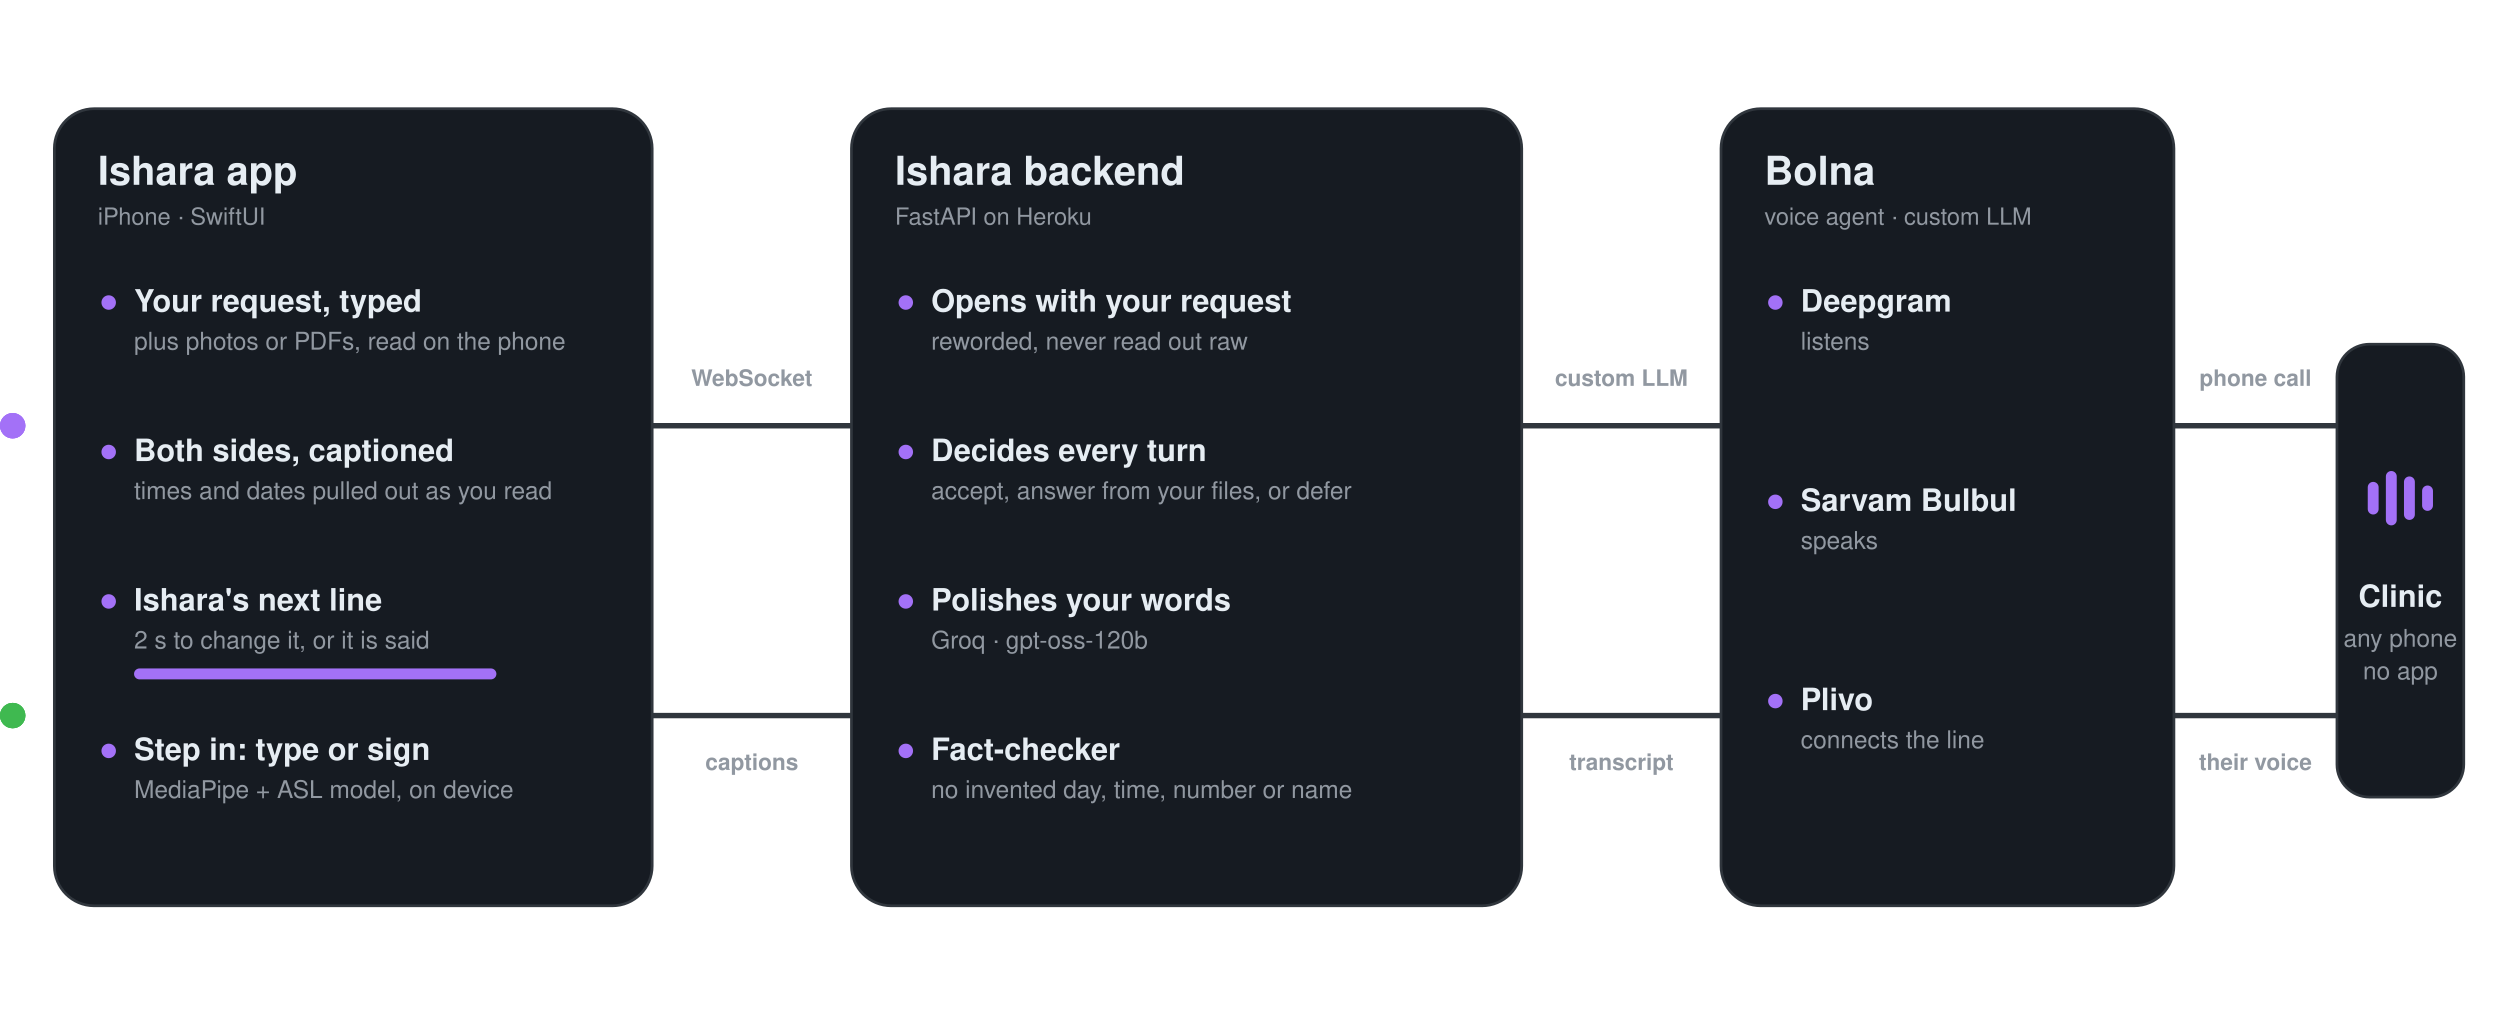
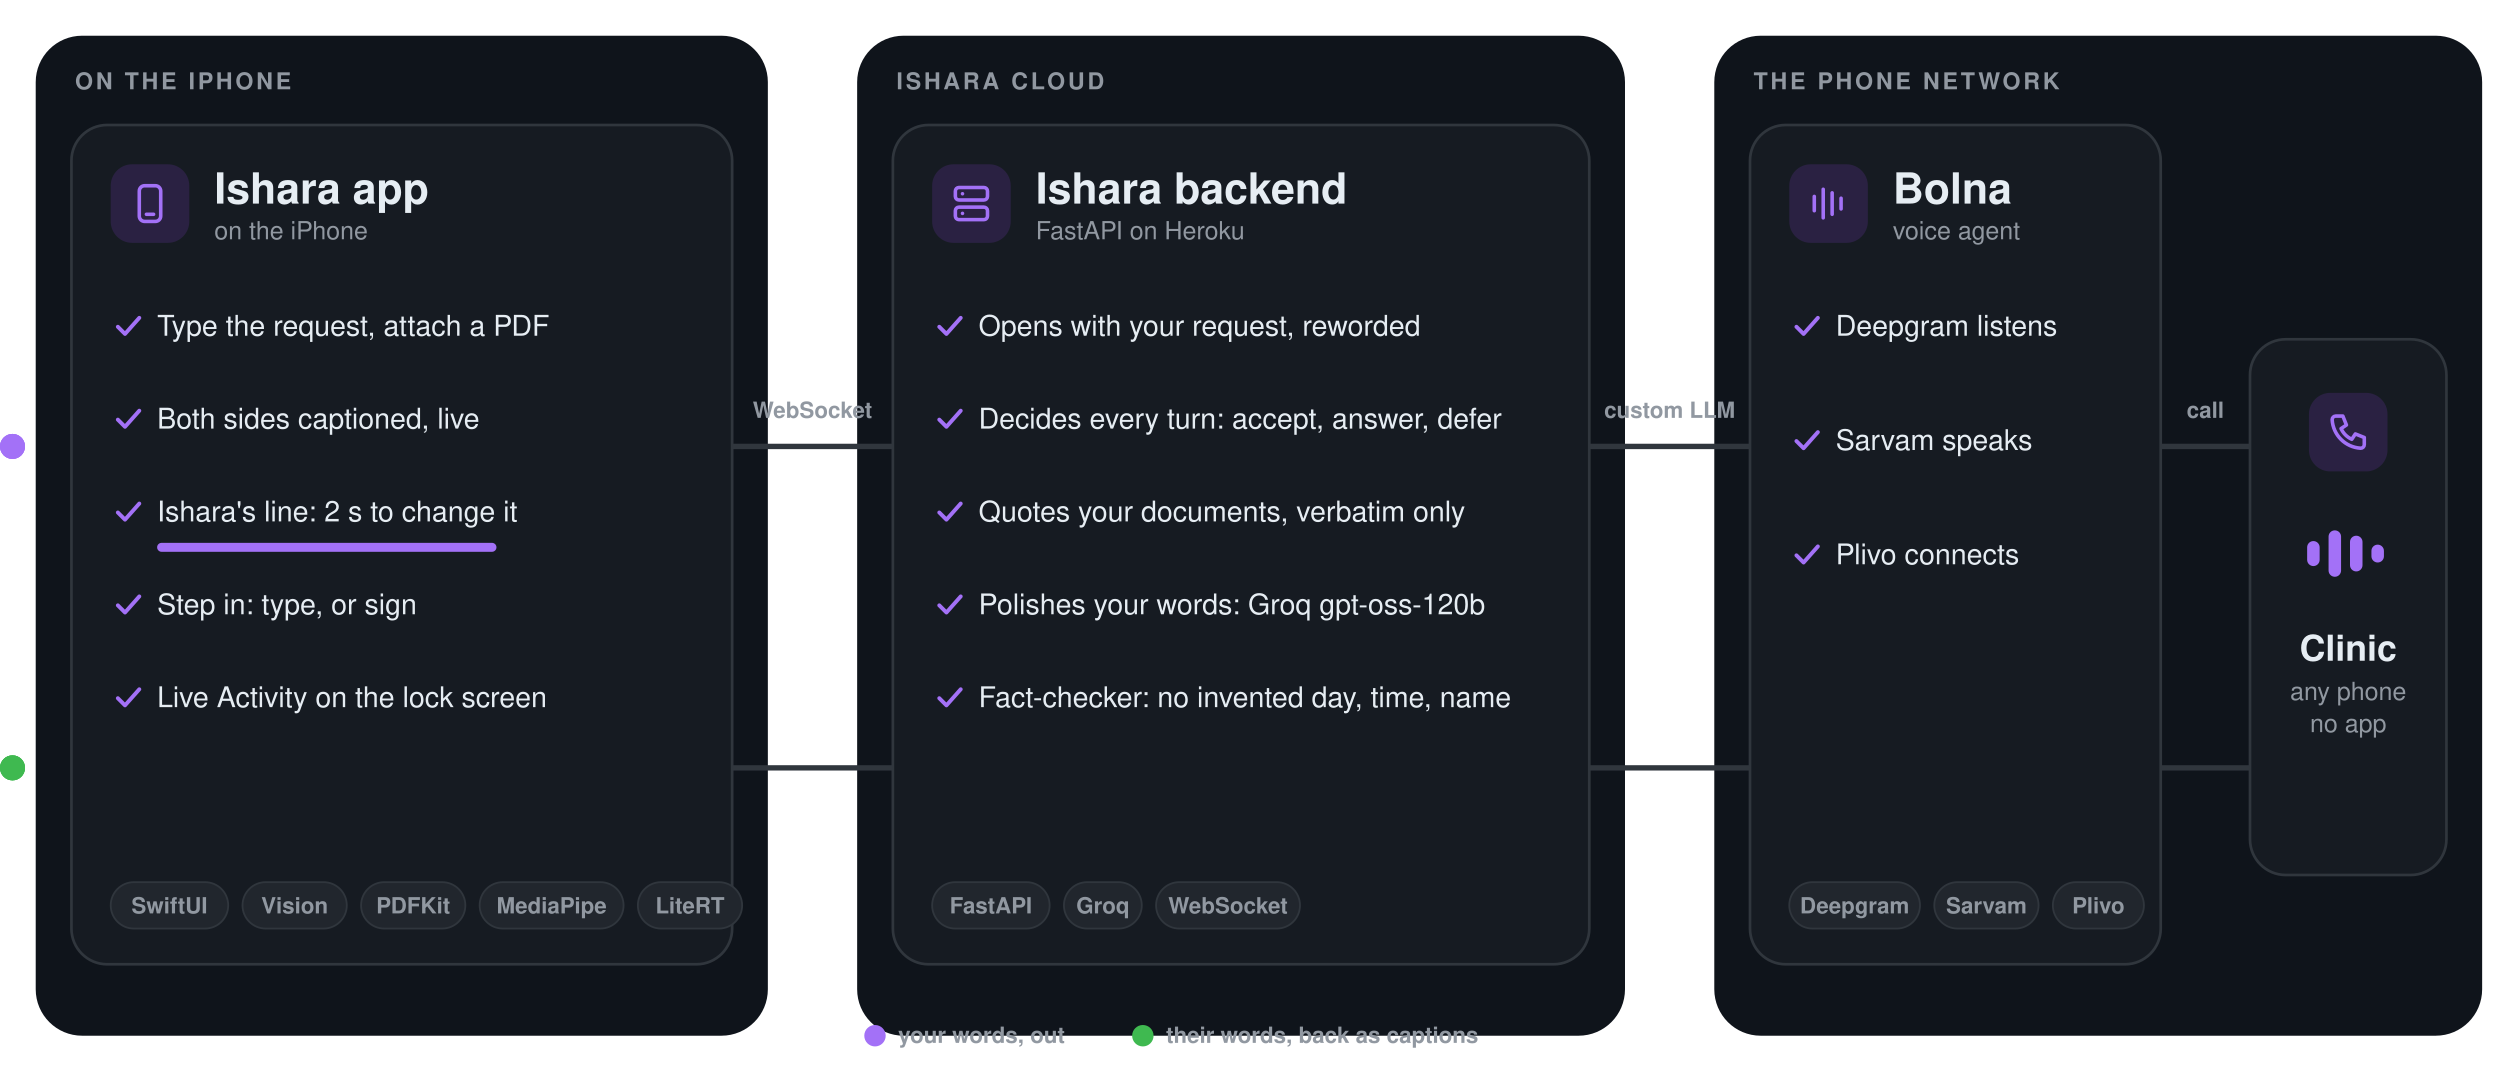
- <svg xmlns="http://www.w3.org/2000/svg" width="1380" height="560" viewBox="0 0 1380 560" role="img">
-   <style>text{font-family:-apple-system, BlinkMacSystemFont, 'Segoe UI', Helvetica, Arial, sans-serif}.h{font-size:17px;font-weight:600;fill:#E6EDF3}.d{font-size:13.5px;fill:#9198A1}.title{font-size:22px;font-weight:700;fill:#E6EDF3}.sub{font-size:13px;fill:#9198A1}.lab{font-size:12.5px;font-weight:600;fill:#9198A1}@keyframes fill{0%,8%{transform:scaleX(0)}30%{transform:scaleX(1)}34%,100%{transform:scaleX(1);opacity:0}}.bar{transform-box:fill-box;transform-origin:left;animation:fill 3.0s linear infinite}@keyframes talk{0%,100%{transform:scaleY(.55)}50%{transform:scaleY(1)}}.w{transform-box:fill-box;transform-origin:center;animation:talk 1.1s ease-in-out infinite}@keyframes o0{0%,0.00%{transform:translateX(360px);opacity:0}0.60%{opacity:1}9.40%{opacity:1}10.00%,100%{transform:translateX(456px);opacity:0}}.o0{animation:o0 9s cubic-bezier(.45,0,.25,1) infinite}@keyframes o1{0%,17.78%{transform:translateX(840px);opacity:0}18.38%{opacity:1}27.18%{opacity:1}27.78%,100%{transform:translateX(936px);opacity:0}}.o1{animation:o1 9s cubic-bezier(.45,0,.25,1) infinite}@keyframes o2{0%,33.33%{transform:translateX(1200px);opacity:0}33.93%{opacity:1}41.62%{opacity:1}42.22%,100%{transform:translateX(1276px);opacity:0}}.o2{animation:o2 9s cubic-bezier(.45,0,.25,1) infinite}@keyframes b0{0%,51.11%{transform:translateX(1276px);opacity:0}51.71%{opacity:1}59.40%{opacity:1}60.00%,100%{transform:translateX(1200px);opacity:0}}.b0{animation:b0 9s cubic-bezier(.45,0,.25,1) infinite}@keyframes b1{0%,64.44%{transform:translateX(936px);opacity:0}65.04%{opacity:1}73.84%{opacity:1}74.44%,100%{transform:translateX(840px);opacity:0}}.b1{animation:b1 9s cubic-bezier(.45,0,.25,1) infinite}@keyframes b2{0%,80.00%{transform:translateX(456px);opacity:0}80.60%{opacity:1}89.40%{opacity:1}90.00%,100%{transform:translateX(360px);opacity:0}}.b2{animation:b2 9s cubic-bezier(.45,0,.25,1) infinite}</style>
-   <text class="lab" x="415.0" y="213" text-anchor="middle">WebSocket</text>
-   <line x1="360" y1="235" x2="470" y2="235" stroke="#30363D" stroke-width="3" stroke-linecap="round" />
-   <line x1="360" y1="395" x2="470" y2="395" stroke="#30363D" stroke-width="3" stroke-linecap="round" />
-   <text class="lab" x="895.0" y="213" text-anchor="middle">custom LLM</text>
-   <line x1="840" y1="235" x2="950" y2="235" stroke="#30363D" stroke-width="3" stroke-linecap="round" />
-   <line x1="840" y1="395" x2="950" y2="395" stroke="#30363D" stroke-width="3" stroke-linecap="round" />
-   <text class="lab" x="1245.0" y="213" text-anchor="middle">phone call</text>
-   <line x1="1200" y1="235" x2="1290" y2="235" stroke="#30363D" stroke-width="3" stroke-linecap="round" />
-   <line x1="1200" y1="395" x2="1290" y2="395" stroke="#30363D" stroke-width="3" stroke-linecap="round" />
-   <text class="lab" x="415.0" y="425" text-anchor="middle">captions</text>
-   <text class="lab" x="895.0" y="425" text-anchor="middle">transcript</text>
-   <text class="lab" x="1245.0" y="425" text-anchor="middle">their voice</text>
-   <rect x="30" y="60" width="330" height="440" rx="22" fill="#161B22" stroke="#30363D" stroke-width="1.5" />
-   <text class="title" x="54" y="102">Ishara app</text>
-   <text class="sub" x="54" y="124">iPhone · SwiftUI</text>
-   <circle cx="60" cy="167.0" r="4" fill="#A371F7" />
-   <text class="h" x="74" y="172.0">Your request, typed</text>
-   <text class="d" x="74" y="193.0">plus photos or PDFs, read on the phone</text>
-   <circle cx="60" cy="249.5" r="4" fill="#A371F7" />
-   <text class="h" x="74" y="254.5">Both sides, captioned</text>
-   <text class="d" x="74" y="275.5">times and dates pulled out as you read</text>
-   <circle cx="60" cy="332.0" r="4" fill="#A371F7" />
-   <text class="h" x="74" y="337.0">Ishara's next line</text>
-   <text class="d" x="74" y="358.0">2 s to change it, or it is said</text>
-   <rect x="74" y="369.0" width="200" height="6" rx="3" fill="#262C36" />
-   <rect class="bar" x="74" y="369.0" width="200" height="6" rx="3" fill="#A371F7" />
-   <circle cx="60" cy="414.5" r="4" fill="#A371F7" />
-   <text class="h" x="74" y="419.5">Step in: type or sign</text>
-   <text class="d" x="74" y="440.5">MediaPipe + ASL model, on device</text>
-   <rect x="470" y="60" width="370" height="440" rx="22" fill="#161B22" stroke="#30363D" stroke-width="1.5" />
-   <text class="title" x="494" y="102">Ishara backend</text>
-   <text class="sub" x="494" y="124">FastAPI on Heroku</text>
-   <circle cx="500" cy="167.0" r="4" fill="#A371F7" />
-   <text class="h" x="514" y="172.0">Opens with your request</text>
-   <text class="d" x="514" y="193.0">reworded, never read out raw</text>
-   <circle cx="500" cy="249.5" r="4" fill="#A371F7" />
-   <text class="h" x="514" y="254.5">Decides every turn</text>
-   <text class="d" x="514" y="275.5">accept, answer from your files, or defer</text>
-   <circle cx="500" cy="332.0" r="4" fill="#A371F7" />
-   <text class="h" x="514" y="337.0">Polishes your words</text>
-   <text class="d" x="514" y="358.0">Groq · gpt-oss-120b</text>
-   <circle cx="500" cy="414.5" r="4" fill="#A371F7" />
-   <text class="h" x="514" y="419.5">Fact-checker</text>
-   <text class="d" x="514" y="440.5">no invented day, time, number or name</text>
-   <rect x="950" y="60" width="250" height="440" rx="22" fill="#161B22" stroke="#30363D" stroke-width="1.5" />
-   <text class="title" x="974" y="102">Bolna</text>
-   <text class="sub" x="974" y="124">voice agent · custom LLM</text>
-   <circle cx="980" cy="167.0" r="4" fill="#A371F7" />
-   <text class="h" x="994" y="172.0">Deepgram</text>
-   <text class="d" x="994" y="193.0">listens</text>
-   <circle cx="980" cy="277.0" r="4" fill="#A371F7" />
-   <text class="h" x="994" y="282.0">Sarvam Bulbul</text>
-   <text class="d" x="994" y="303.0">speaks</text>
-   <circle cx="980" cy="387.0" r="4" fill="#A371F7" />
-   <text class="h" x="994" y="392.0">Plivo</text>
-   <text class="d" x="994" y="413.0">connects the line</text>
-   <rect x="1290" y="190" width="70" height="250" rx="18" fill="#161B22" stroke="#30363D" stroke-width="1.5" />
-   <rect class="w" style="animation-delay:0.00s" x="1307" y="266.0" width="6" height="18" rx="3" fill="#A371F7" />
-   <rect class="w" style="animation-delay:0.15s" x="1317" y="260.0" width="6" height="30" rx="3" fill="#A371F7" />
-   <rect class="w" style="animation-delay:0.30s" x="1327" y="263.0" width="6" height="24" rx="3" fill="#A371F7" />
-   <rect class="w" style="animation-delay:0.45s" x="1337" y="268.0" width="6" height="14" rx="3" fill="#A371F7" />
-   <text class="h" x="1325.0" y="335" text-anchor="middle">Clinic</text>
-   <text class="d" x="1325.0" y="357" text-anchor="middle">any phone</text>
-   <text class="d" x="1325.0" y="375" text-anchor="middle">no app</text>
-   <circle class="o0" cx="7" cy="235" r="7" fill="#A371F7" />
-   <circle class="o1" cx="7" cy="235" r="7" fill="#A371F7" />
-   <circle class="o2" cx="7" cy="235" r="7" fill="#A371F7" />
-   <circle class="b0" cx="7" cy="395" r="7" fill="#3FB950" />
-   <circle class="b1" cx="7" cy="395" r="7" fill="#3FB950" />
-   <circle class="b2" cx="7" cy="395" r="7" fill="#3FB950" />
+ <svg xmlns="http://www.w3.org/2000/svg" width="1400" height="600" viewBox="0 0 1400 600" role="img">
+   <style>text{font-family:-apple-system, BlinkMacSystemFont, 'Segoe UI', Helvetica, Arial, sans-serif}.zone{font-size:13px;font-weight:700;letter-spacing:.12em;fill:#9198A1}.title{font-size:24px;font-weight:700;fill:#E6EDF3}.sub{font-size:14px;fill:#9198A1}.row{font-size:16px;fill:#E6EDF3}.chip{font-size:12.5px;font-weight:600;fill:#9198A1}.lab{font-size:12.5px;font-weight:700;fill:#9198A1}@keyframes fill{0%,10%{transform:scaleX(0)}32%{transform:scaleX(1)}36%,100%{transform:scaleX(1);opacity:0}}.bar{transform-box:fill-box;transform-origin:left;animation:fill 3.0s linear infinite}@keyframes talk{0%,100%{transform:scaleY(.5)}50%{transform:scaleY(1)}}.w{transform-box:fill-box;transform-origin:center;animation:talk 1.1s ease-in-out infinite}@keyframes o0{0%,2.22%{transform:translateX(410px);opacity:0}3.02%{opacity:1}11.42%{opacity:1}12.22%,100%{transform:translateX(486px);opacity:0}}.o0{animation:o0 9s cubic-bezier(.45,0,.25,1) infinite}@keyframes o1{0%,16.67%{transform:translateX(890px);opacity:0}17.47%{opacity:1}25.87%{opacity:1}26.67%,100%{transform:translateX(966px);opacity:0}}.o1{animation:o1 9s cubic-bezier(.45,0,.25,1) infinite}@keyframes o2{0%,31.11%{transform:translateX(1210px);opacity:0}31.91%{opacity:1}36.98%{opacity:1}37.78%,100%{transform:translateX(1246px);opacity:0}}.o2{animation:o2 9s cubic-bezier(.45,0,.25,1) infinite}@keyframes b0{0%,51.11%{transform:translateX(1246px);opacity:0}51.91%{opacity:1}56.98%{opacity:1}57.78%,100%{transform:translateX(1210px);opacity:0}}.b0{animation:b0 9s cubic-bezier(.45,0,.25,1) infinite}@keyframes b1{0%,62.22%{transform:translateX(966px);opacity:0}63.02%{opacity:1}71.42%{opacity:1}72.22%,100%{transform:translateX(890px);opacity:0}}.b1{animation:b1 9s cubic-bezier(.45,0,.25,1) infinite}@keyframes b2{0%,76.67%{transform:translateX(486px);opacity:0}77.47%{opacity:1}85.87%{opacity:1}86.67%,100%{transform:translateX(410px);opacity:0}}.b2{animation:b2 9s cubic-bezier(.45,0,.25,1) infinite}@keyframes f10{0%,12.12%{opacity:0}13.22%{opacity:1}21.22%,100%{opacity:0}}.f10{animation:f10 9s linear infinite}@keyframes f11{0%,72.12%{opacity:0}73.22%{opacity:1}81.22%,100%{opacity:0}}.f11{animation:f11 9s linear infinite}@keyframes f20{0%,26.57%{opacity:0}27.67%{opacity:1}35.67%,100%{opacity:0}}.f20{animation:f20 9s linear infinite}@keyframes f21{0%,57.68%{opacity:0}58.78%{opacity:1}66.78%,100%{opacity:0}}.f21{animation:f21 9s linear infinite}@keyframes f30{0%,37.68%{opacity:0}38.78%{opacity:1}46.78%,100%{opacity:0}}.f30{animation:f30 9s linear infinite}@keyframes f00{0%,86.57%{opacity:0}87.67%{opacity:1}95.67%,100%{opacity:0}}.f00{animation:f00 9s linear infinite}</style>
+   <rect x="20" y="20" width="410" height="560" rx="26" fill="#0F141B" />
+   <text class="zone" x="42" y="50">ON THE IPHONE</text>
+   <rect x="480" y="20" width="430" height="560" rx="26" fill="#0F141B" />
+   <text class="zone" x="502" y="50">ISHARA CLOUD</text>
+   <rect x="960" y="20" width="430" height="560" rx="26" fill="#0F141B" />
+   <text class="zone" x="982" y="50">THE PHONE NETWORK</text>
+   <line x1="410" y1="250" x2="500" y2="250" stroke="#30363D" stroke-width="3" stroke-linecap="round" />
+   <line x1="410" y1="430" x2="500" y2="430" stroke="#30363D" stroke-width="3" stroke-linecap="round" />
+   <text class="lab" x="455.0" y="234" text-anchor="middle">WebSocket</text>
+   <line x1="890" y1="250" x2="980" y2="250" stroke="#30363D" stroke-width="3" stroke-linecap="round" />
+   <line x1="890" y1="430" x2="980" y2="430" stroke="#30363D" stroke-width="3" stroke-linecap="round" />
+   <text class="lab" x="935.0" y="234" text-anchor="middle">custom LLM</text>
+   <line x1="1210" y1="250" x2="1260" y2="250" stroke="#30363D" stroke-width="3" stroke-linecap="round" />
+   <line x1="1210" y1="430" x2="1260" y2="430" stroke="#30363D" stroke-width="3" stroke-linecap="round" />
+   <text class="lab" x="1235.0" y="234" text-anchor="middle">call</text>
+   <rect x="40" y="70" width="370" height="470" rx="20" fill="#161B22" stroke="#30363D" stroke-width="1.5" />
+   <rect class="f00" x="40" y="70" width="370" height="470" rx="20" fill="none" stroke="#A371F7" stroke-width="2.5" opacity="0" />
+   <rect x="62" y="92" width="44" height="44" rx="12" fill="#2A2142" />
+   <rect x="78" y="104" width="12" height="20" rx="3" fill="none" stroke="#A371F7" stroke-width="2" stroke-linecap="round" stroke-linejoin="round" />
+   <line x1="82" y1="120" x2="86" y2="120" fill="none" stroke="#A371F7" stroke-width="2" stroke-linecap="round" stroke-linejoin="round" />
+   <text class="title" x="120" y="114">Ishara app</text>
+   <text class="sub" x="120" y="134">on the iPhone</text>
+   <path d="M66 183 l4 4 l8 -9" fill="none" stroke="#A371F7" stroke-width="2.2" stroke-linecap="round" stroke-linejoin="round" />
+   <text class="row" x="88" y="188">Type the request, attach a PDF</text>
+   <path d="M66 235 l4 4 l8 -9" fill="none" stroke="#A371F7" stroke-width="2.2" stroke-linecap="round" stroke-linejoin="round" />
+   <text class="row" x="88" y="240">Both sides captioned, live</text>
+   <path d="M66 287 l4 4 l8 -9" fill="none" stroke="#A371F7" stroke-width="2.2" stroke-linecap="round" stroke-linejoin="round" />
+   <text class="row" x="88" y="292">Ishara's line: 2 s to change it</text>
+   <rect x="88" y="304" width="190" height="5" rx="2.5" fill="#262C36" />
+   <rect class="bar" x="88" y="304" width="190" height="5" rx="2.5" fill="#A371F7" />
+   <path d="M66 339 l4 4 l8 -9" fill="none" stroke="#A371F7" stroke-width="2.2" stroke-linecap="round" stroke-linejoin="round" />
+   <text class="row" x="88" y="344">Step in: type, or sign</text>
+   <path d="M66 391 l4 4 l8 -9" fill="none" stroke="#A371F7" stroke-width="2.2" stroke-linecap="round" stroke-linejoin="round" />
+   <text class="row" x="88" y="396">Live Activity on the lock screen</text>
+   <rect x="62" y="494" width="65.8" height="26" rx="13" fill="#21262D" stroke="#30363D" />
+   <text class="chip" x="94.9" y="511.5" text-anchor="middle">SwiftUI</text>
+   <rect x="135.8" y="494" width="58.4" height="26" rx="13" fill="#21262D" stroke="#30363D" />
+   <text class="chip" x="165.0" y="511.5" text-anchor="middle">Vision</text>
+   <rect x="202.2" y="494" width="58.4" height="26" rx="13" fill="#21262D" stroke="#30363D" />
+   <text class="chip" x="231.4" y="511.5" text-anchor="middle">PDFKit</text>
+   <rect x="268.6" y="494" width="80.6" height="26" rx="13" fill="#21262D" stroke="#30363D" />
+   <text class="chip" x="308.9" y="511.5" text-anchor="middle">MediaPipe</text>
+   <rect x="357.2" y="494" width="58.4" height="26" rx="13" fill="#21262D" stroke="#30363D" />
+   <text class="chip" x="386.4" y="511.5" text-anchor="middle">LiteRT</text>
+   <rect x="500" y="70" width="390" height="470" rx="20" fill="#161B22" stroke="#30363D" stroke-width="1.5" />
+   <rect class="f10" x="500" y="70" width="390" height="470" rx="20" fill="none" stroke="#A371F7" stroke-width="2.5" opacity="0" />
+   <rect class="f11" x="500" y="70" width="390" height="470" rx="20" fill="none" stroke="#A371F7" stroke-width="2.5" opacity="0" />
+   <rect x="522" y="92" width="44" height="44" rx="12" fill="#2A2142" />
+   <rect x="535" y="105" width="18" height="7" rx="2" fill="none" stroke="#A371F7" stroke-width="2" stroke-linecap="round" stroke-linejoin="round" />
+   <rect x="535" y="116" width="18" height="7" rx="2" fill="none" stroke="#A371F7" stroke-width="2" stroke-linecap="round" stroke-linejoin="round" />
+   <circle cx="539" cy="108.5" r="1" fill="#A371F7" />
+   <circle cx="539" cy="119.5" r="1" fill="#A371F7" />
+   <text class="title" x="580" y="114">Ishara backend</text>
+   <text class="sub" x="580" y="134">FastAPI on Heroku</text>
+   <path d="M526 183 l4 4 l8 -9" fill="none" stroke="#A371F7" stroke-width="2.2" stroke-linecap="round" stroke-linejoin="round" />
+   <text class="row" x="548" y="188">Opens with your request, reworded</text>
+   <path d="M526 235 l4 4 l8 -9" fill="none" stroke="#A371F7" stroke-width="2.2" stroke-linecap="round" stroke-linejoin="round" />
+   <text class="row" x="548" y="240">Decides every turn: accept, answer, defer</text>
+   <path d="M526 287 l4 4 l8 -9" fill="none" stroke="#A371F7" stroke-width="2.2" stroke-linecap="round" stroke-linejoin="round" />
+   <text class="row" x="548" y="292">Quotes your documents, verbatim only</text>
+   <path d="M526 339 l4 4 l8 -9" fill="none" stroke="#A371F7" stroke-width="2.2" stroke-linecap="round" stroke-linejoin="round" />
+   <text class="row" x="548" y="344">Polishes your words: Groq gpt-oss-120b</text>
+   <path d="M526 391 l4 4 l8 -9" fill="none" stroke="#A371F7" stroke-width="2.2" stroke-linecap="round" stroke-linejoin="round" />
+   <text class="row" x="548" y="396">Fact-checker: no invented day, time, name</text>
+   <rect x="522" y="494" width="65.8" height="26" rx="13" fill="#21262D" stroke="#30363D" />
+   <text class="chip" x="554.9" y="511.5" text-anchor="middle">FastAPI</text>
+   <rect x="595.8" y="494" width="43.6" height="26" rx="13" fill="#21262D" stroke="#30363D" />
+   <text class="chip" x="617.6" y="511.5" text-anchor="middle">Groq</text>
+   <rect x="647.4" y="494" width="80.6" height="26" rx="13" fill="#21262D" stroke="#30363D" />
+   <text class="chip" x="687.7" y="511.5" text-anchor="middle">WebSocket</text>
+   <rect x="980" y="70" width="230" height="470" rx="20" fill="#161B22" stroke="#30363D" stroke-width="1.5" />
+   <rect class="f20" x="980" y="70" width="230" height="470" rx="20" fill="none" stroke="#A371F7" stroke-width="2.5" opacity="0" />
+   <rect class="f21" x="980" y="70" width="230" height="470" rx="20" fill="none" stroke="#A371F7" stroke-width="2.5" opacity="0" />
+   <rect x="1002" y="92" width="44" height="44" rx="12" fill="#2A2142" />
+   <line x1="1016" y1="110" x2="1016" y2="118" fill="none" stroke="#A371F7" stroke-width="2" stroke-linecap="round" stroke-linejoin="round" />
+   <line x1="1021" y1="106" x2="1021" y2="122" fill="none" stroke="#A371F7" stroke-width="2" stroke-linecap="round" stroke-linejoin="round" />
+   <line x1="1026" y1="108" x2="1026" y2="120" fill="none" stroke="#A371F7" stroke-width="2" stroke-linecap="round" stroke-linejoin="round" />
+   <line x1="1031" y1="111" x2="1031" y2="117" fill="none" stroke="#A371F7" stroke-width="2" stroke-linecap="round" stroke-linejoin="round" />
+   <text class="title" x="1060" y="114">Bolna</text>
+   <text class="sub" x="1060" y="134">voice agent</text>
+   <path d="M1006 183 l4 4 l8 -9" fill="none" stroke="#A371F7" stroke-width="2.2" stroke-linecap="round" stroke-linejoin="round" />
+   <text class="row" x="1028" y="188">Deepgram listens</text>
+   <path d="M1006 247 l4 4 l8 -9" fill="none" stroke="#A371F7" stroke-width="2.2" stroke-linecap="round" stroke-linejoin="round" />
+   <text class="row" x="1028" y="252">Sarvam speaks</text>
+   <path d="M1006 311 l4 4 l8 -9" fill="none" stroke="#A371F7" stroke-width="2.2" stroke-linecap="round" stroke-linejoin="round" />
+   <text class="row" x="1028" y="316">Plivo connects</text>
+   <rect x="1002" y="494" width="73.2" height="26" rx="13" fill="#21262D" stroke="#30363D" />
+   <text class="chip" x="1038.6" y="511.5" text-anchor="middle">Deepgram</text>
+   <rect x="1083.2" y="494" width="58.4" height="26" rx="13" fill="#21262D" stroke="#30363D" />
+   <text class="chip" x="1112.4" y="511.5" text-anchor="middle">Sarvam</text>
+   <rect x="1149.6" y="494" width="51.0" height="26" rx="13" fill="#21262D" stroke="#30363D" />
+   <text class="chip" x="1175.1" y="511.5" text-anchor="middle">Plivo</text>
+   <rect x="1260" y="190" width="110" height="300" rx="20" fill="#161B22" stroke="#30363D" stroke-width="1.5" />
+   <rect class="f30" x="1260" y="190" width="110" height="300" rx="20" fill="none" stroke="#A371F7" stroke-width="2.5" opacity="0" />
+   <rect x="1293.0" y="220" width="44" height="44" rx="12" fill="#2A2142" />
+   <path d="M1308.0 233 l4 0 l2 5 l-3 2 a12 12 0 0 0 6 6 l2 -3 l5 2 l0 4 a2 2 0 0 1 -2 2 a17 17 0 0 1 -16 -16 a2 2 0 0 1 2 -2" fill="none" stroke="#A371F7" stroke-width="2" stroke-linecap="round" stroke-linejoin="round" />
+   <rect class="w" style="animation-delay:0.00s" x="1292" y="303.0" width="7" height="14" rx="3.5" fill="#A371F7" />
+   <rect class="w" style="animation-delay:0.15s" x="1304" y="297.0" width="7" height="26" rx="3.5" fill="#A371F7" />
+   <rect class="w" style="animation-delay:0.30s" x="1316" y="300.0" width="7" height="20" rx="3.5" fill="#A371F7" />
+   <rect class="w" style="animation-delay:0.45s" x="1328" y="305.0" width="7" height="10" rx="3.5" fill="#A371F7" />
+   <text class="title" x="1315.0" y="370" text-anchor="middle" style="font-size:20px">Clinic</text>
+   <text class="sub" x="1315.0" y="392" text-anchor="middle">any phone</text>
+   <text class="sub" x="1315.0" y="410" text-anchor="middle">no app</text>
+   <circle cx="490" cy="580" r="6" fill="#A371F7" />
+   <text class="lab" x="503" y="584">your words, out</text>
+   <circle cx="640" cy="580" r="6" fill="#3FB950" />
+   <text class="lab" x="653" y="584">their words, back as captions</text>
+   <circle class="o0" cx="7" cy="250" r="7" fill="#A371F7" />
+   <circle class="o1" cx="7" cy="250" r="7" fill="#A371F7" />
+   <circle class="o2" cx="7" cy="250" r="7" fill="#A371F7" />
+   <circle class="b0" cx="7" cy="430" r="7" fill="#3FB950" />
+   <circle class="b1" cx="7" cy="430" r="7" fill="#3FB950" />
+   <circle class="b2" cx="7" cy="430" r="7" fill="#3FB950" />
</svg>
